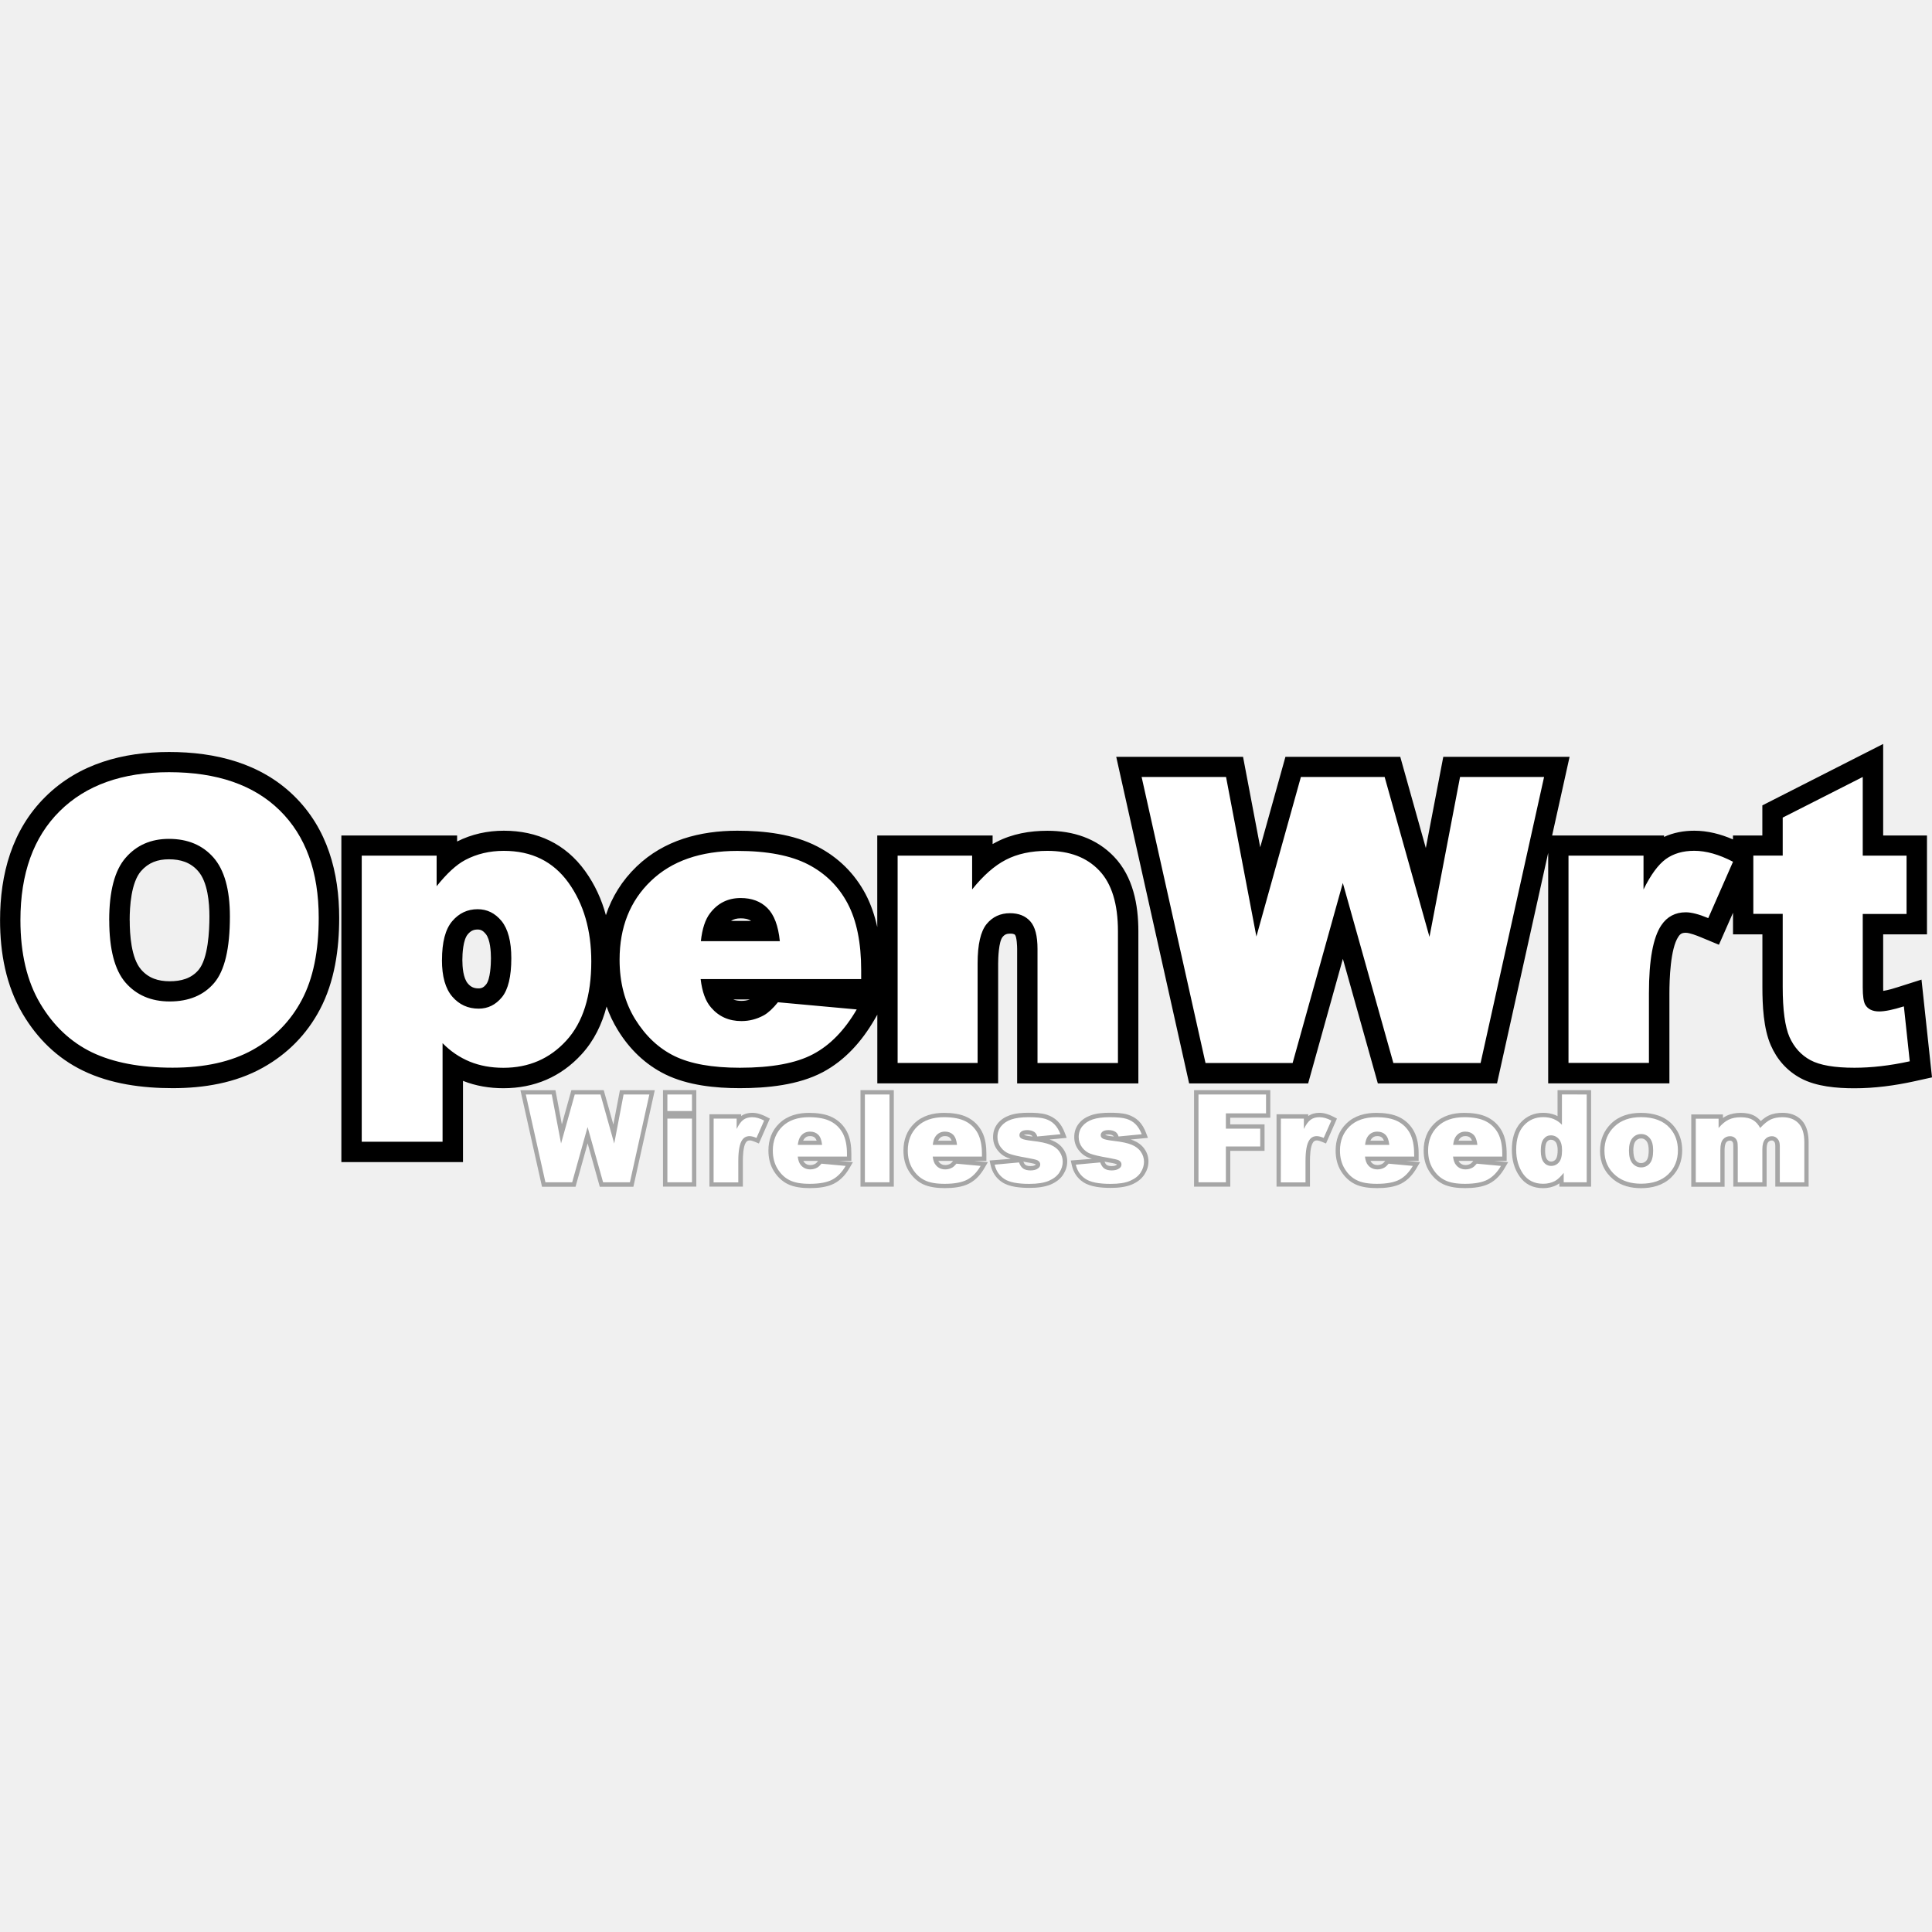
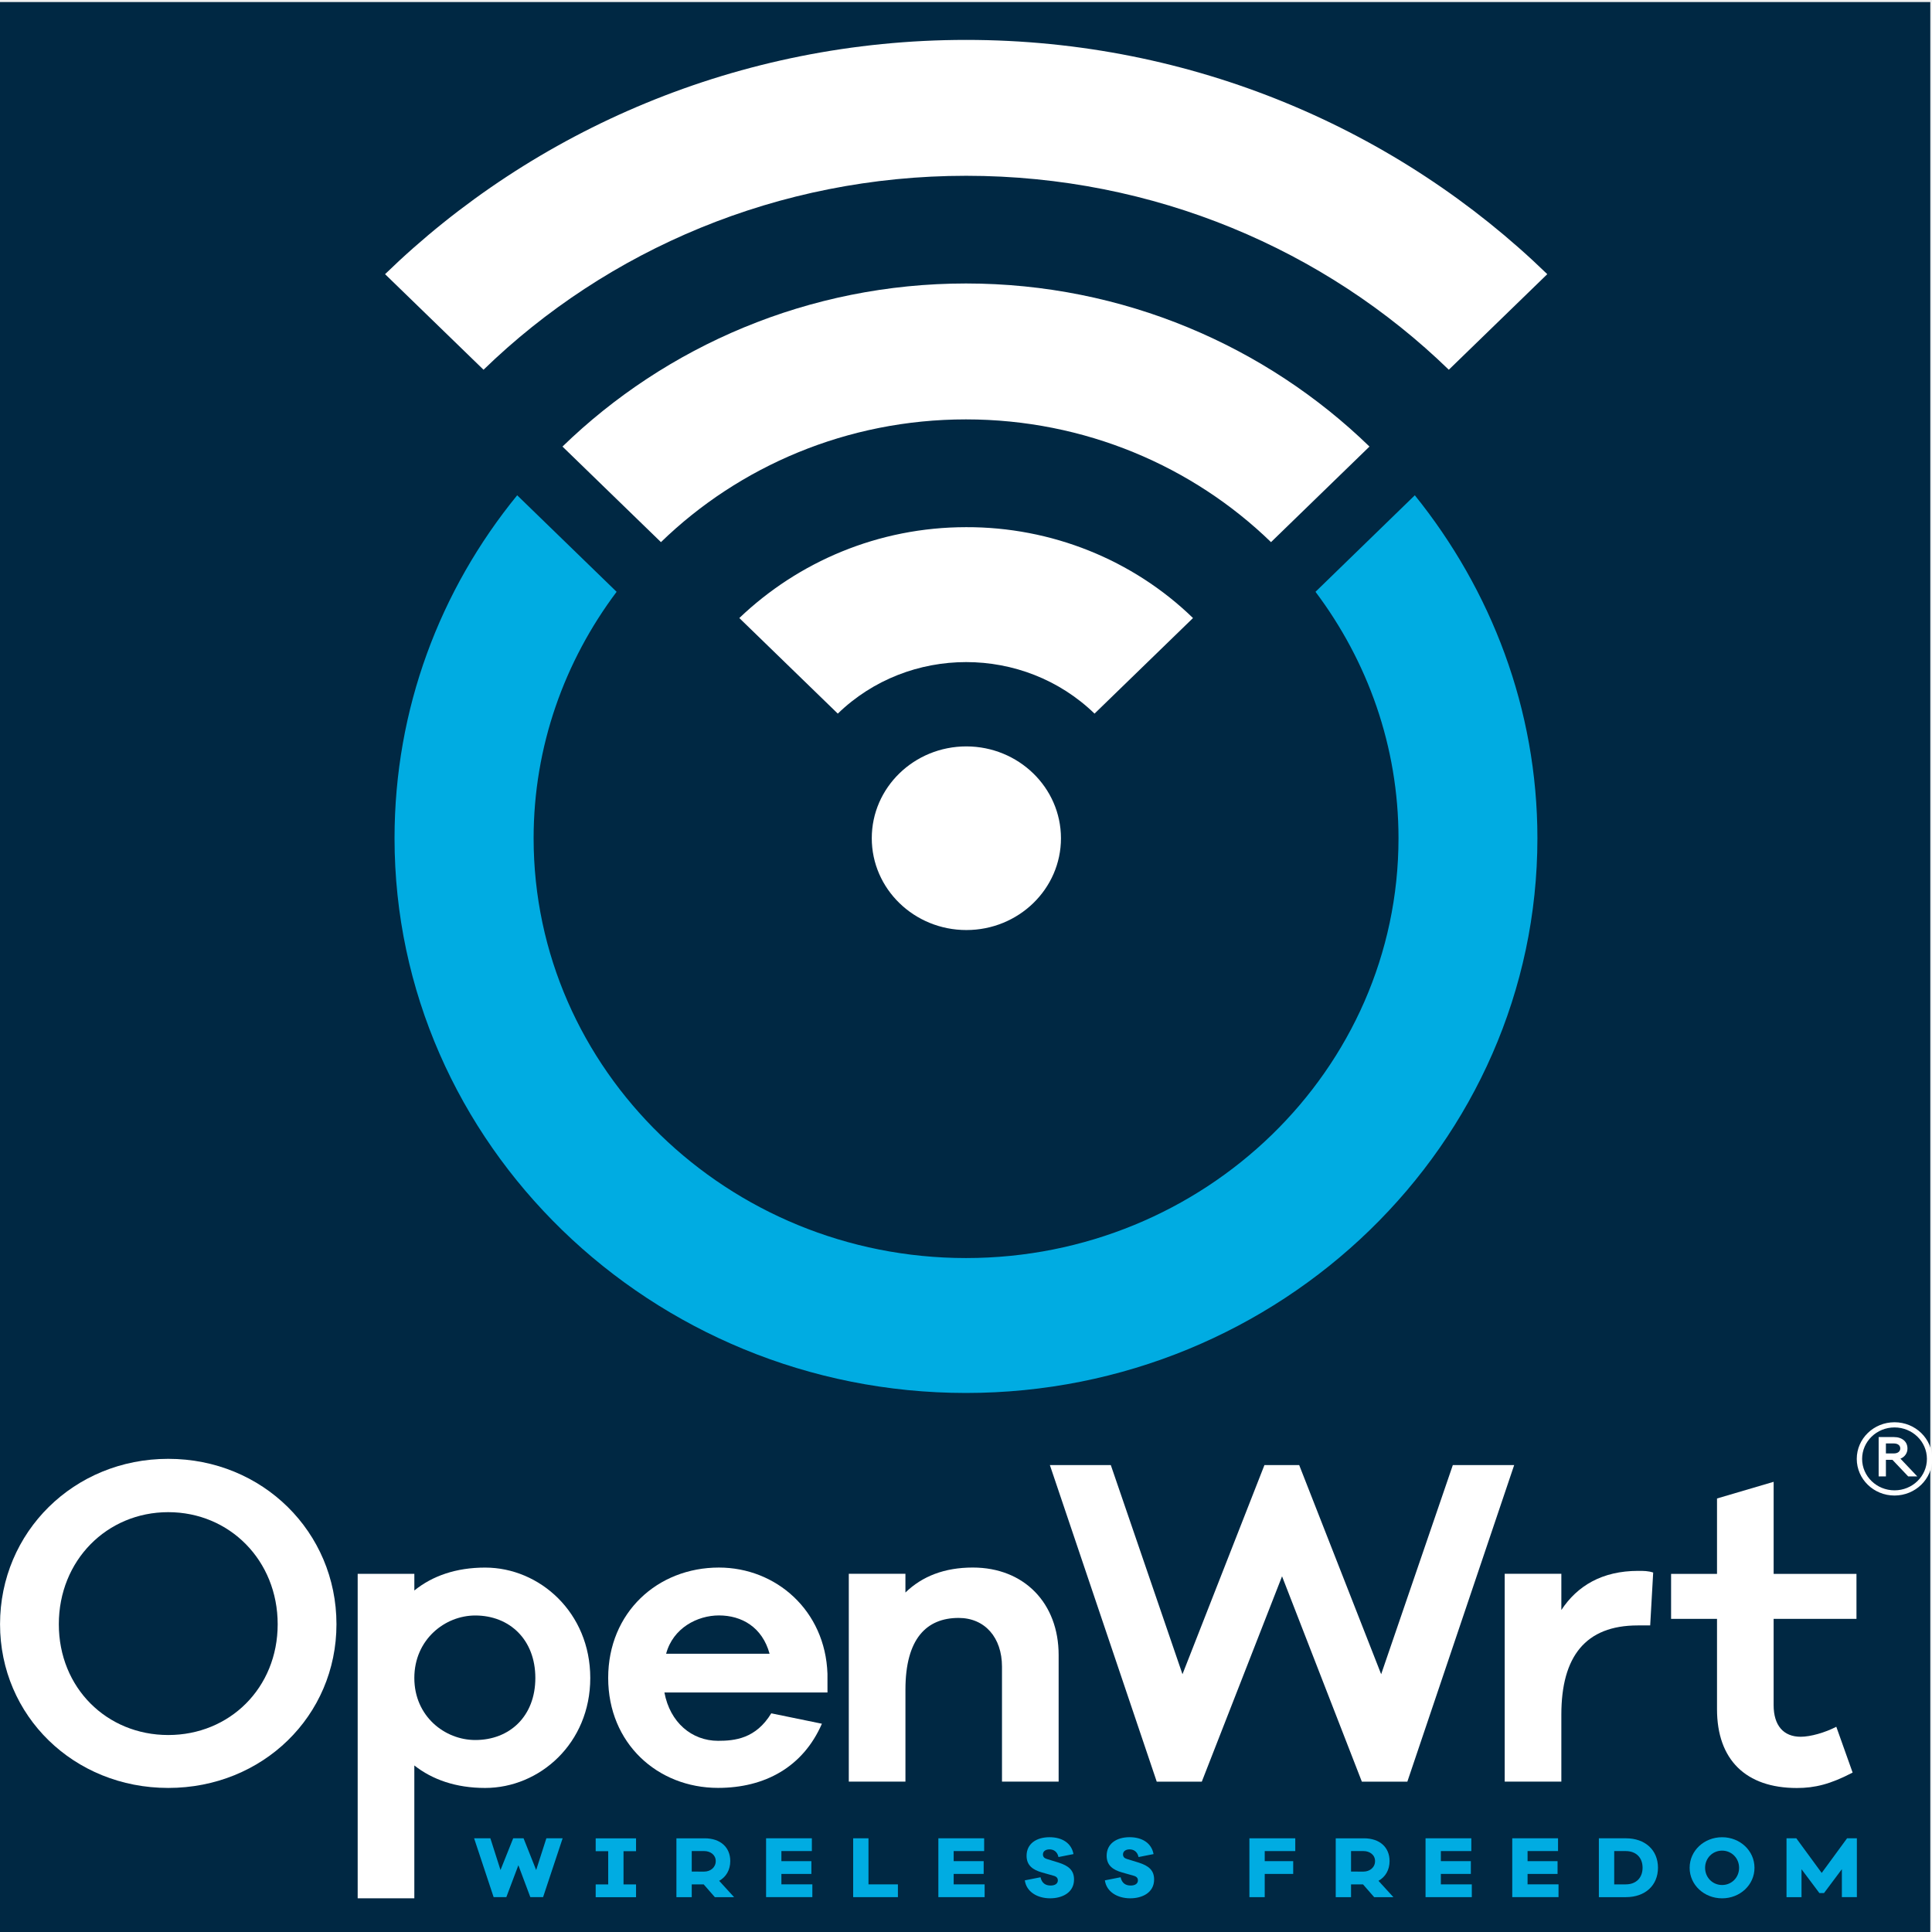
<svg xmlns="http://www.w3.org/2000/svg" width="128" height="128" version="1.1" viewBox="0 0 33.867 33.867">
-   <g stroke-width=".001">
-     <path d="m28.632 20.17c0 0.053 0.007 0.13 0.042 0.173 0.025 0.03 0.054 0.045 0.093 0.045 0.039 0 0.069-0.014 0.093-0.043 0.036-0.042 0.041-0.125 0.041-0.178s-0.006-0.125-0.042-0.168c-0.025-0.029-0.052-0.043-0.09-0.043-0.04 0-0.07 0.014-0.096 0.045-0.036 0.042-0.042 0.116-0.042 0.169zm-1.327-0.006c0-0.047-0.006-0.11-0.037-0.147-0.023-0.026-0.048-0.038-0.083-0.038-0.029 0-0.048 0.012-0.066 0.034-0.03 0.036-0.034 0.117-0.034 0.161 0 0.045 0.005 0.116 0.036 0.152 0.019 0.023 0.04 0.036 0.069 0.036 0.033 0 0.058-0.013 0.079-0.037 0.031-0.037 0.036-0.114 0.036-0.16zm-1.502-0.17c-0.007-0.019-0.016-0.036-0.028-0.048-0.025-0.025-0.056-0.031-0.09-0.031-0.044 0-0.076 0.016-0.103 0.052-0.006 0.009-0.011 0.018-0.016 0.029h0.237zm-1.544 0c-0.007-0.019-0.016-0.036-0.028-0.048-0.025-0.025-0.056-0.031-0.09-0.031-0.044 0-0.076 0.016-0.103 0.052-0.006 0.009-0.011 0.018-0.016 0.029h0.237zm-7.578 0c-0.007-0.019-0.016-0.036-0.028-0.048-0.025-0.025-0.056-0.031-0.09-0.031-0.044 0-0.076 0.016-0.103 0.052-0.006 0.009-0.011 0.018-0.016 0.029h0.237zm-2.366 0c-0.007-0.019-0.016-0.036-0.028-0.048-0.025-0.025-0.056-0.031-0.09-0.031-0.044 0-0.076 0.016-0.103 0.052-0.006 0.009-0.011 0.018-0.016 0.029h0.237zm15.888-0.397c0.02-0.014 0.042-0.027 0.064-0.038 0.077-0.037 0.163-0.051 0.247-0.051 0.086 0 0.178 0.014 0.252 0.058 0.039 0.024 0.072 0.052 0.1 0.086 0.042-0.039 0.09-0.075 0.14-0.098 0.075-0.035 0.157-0.047 0.239-0.047 0.128 0 0.247 0.036 0.337 0.13 0.097 0.102 0.122 0.251 0.122 0.386v0.778h-0.584v-0.714c0-0.016-0.002-0.052-0.013-0.065l-0.002-0.003c-0.012-0.016-0.025-0.027-0.045-0.027-0.026 0-0.047 0.008-0.064 0.028-0.025 0.029-0.028 0.091-0.028 0.127v0.654h-0.584v-0.691c0-0.018 0-0.059-0.005-0.076-0.004-0.013-0.011-0.023-0.021-0.03-0.009-0.008-0.02-0.01-0.033-0.01-0.026 0-0.047 0.009-0.064 0.029-0.025 0.03-0.03 0.097-0.03 0.134v0.646h-0.584v-1.268h0.555zm-2.155 0.574c0-0.185 0.062-0.347 0.196-0.477 0.142-0.136 0.326-0.186 0.521-0.186 0.214 0 0.421 0.056 0.566 0.22 0.109 0.124 0.157 0.273 0.157 0.436 0 0.185-0.06 0.348-0.195 0.478-0.143 0.138-0.333 0.186-0.527 0.186-0.176 0-0.348-0.041-0.486-0.154-0.157-0.13-0.233-0.301-0.233-0.503zm-0.714 0.573c-0.014 0.01-0.028 0.019-0.041 0.026-0.075 0.04-0.158 0.058-0.243 0.058-0.172 0-0.315-0.065-0.413-0.207-0.097-0.138-0.135-0.299-0.135-0.465 0-0.17 0.036-0.346 0.153-0.476 0.105-0.116 0.24-0.173 0.396-0.173 0.073 0 0.144 0.012 0.212 0.039 0.014 0.006 0.026 0.012 0.04 0.019v-0.455h0.588v1.692h-0.556v-0.058zm-1.766-0.394c0.005 0.01 0.01 0.019 0.017 0.027 0.029 0.032 0.062 0.046 0.105 0.046 0.03 0 0.058-0.007 0.083-0.021 0.019-0.01 0.04-0.034 0.052-0.051l8.32e-4 -8.32e-4zm0.625 0 0.244 0.022-0.06 0.103c-0.064 0.111-0.15 0.209-0.265 0.27-0.126 0.067-0.29 0.082-0.431 0.082-0.127 0-0.27-0.014-0.385-0.07-0.103-0.051-0.184-0.13-0.244-0.227-0.068-0.109-0.096-0.233-0.096-0.361 0-0.185 0.058-0.35 0.192-0.478 0.141-0.135 0.327-0.183 0.519-0.183 0.138 0 0.292 0.017 0.416 0.081 0.107 0.056 0.189 0.136 0.246 0.242 0.064 0.119 0.082 0.261 0.082 0.395v0.124h-0.218zm-2.169 0c0.005 0.01 0.01 0.019 0.017 0.027 0.028 0.032 0.062 0.046 0.105 0.046 0.03 0 0.058-0.007 0.083-0.021 0.019-0.01 0.04-0.034 0.052-0.051l8.32e-4 -8.32e-4zm0.625 0 0.244 0.022-0.06 0.103c-0.064 0.111-0.15 0.209-0.265 0.27-0.126 0.067-0.29 0.082-0.431 0.082-0.127 0-0.27-0.014-0.385-0.07-0.103-0.051-0.184-0.13-0.244-0.227-0.068-0.109-0.095-0.233-0.095-0.361 0-0.185 0.058-0.35 0.192-0.478 0.141-0.135 0.327-0.183 0.519-0.183 0.138 0 0.292 0.017 0.416 0.081 0.107 0.056 0.189 0.136 0.246 0.242 0.064 0.119 0.082 0.261 0.082 0.395v0.124h-0.218zm-1.717-0.785c0.058-0.041 0.125-0.058 0.196-0.058 0.086 0 0.169 0.029 0.245 0.068l0.063 0.033-0.192 0.437-0.069-0.029c-0.024-0.01-0.065-0.025-0.091-0.025-0.03 0-0.051 0.011-0.068 0.036-0.048 0.072-0.053 0.24-0.053 0.323v0.451h-0.586v-1.268h0.556zm-1.367 0.028v0.117h0.602v0.464h-0.601v0.628h-0.635v-1.692h1.337v0.483zm-2.042 0.329c-0.003-0.006-0.008-0.012-0.014-0.016-0.023-0.015-0.052-0.02-0.08-0.02-0.012 0-0.045 0.002-0.057 0.009 0.034 0.014 0.115 0.025 0.15 0.028zm0.057 0.49c-0.002-0.002-0.005-0.003-0.007-0.004-0.031-0.015-0.127-0.03-0.163-0.036-0.016-0.003-0.032-0.005-0.049-0.009 0.009 0.022 0.022 0.047 0.041 0.059 0.023 0.015 0.057 0.019 0.084 0.019 0.027 0 0.064-0.003 0.086-0.02l0.003-0.002c8.32e-4 -0.002 0.003-0.004 0.005-0.008zm-0.439-0.098c-0.019-0.006-0.037-0.012-0.055-0.019-0.074-0.028-0.134-0.075-0.18-0.137-0.051-0.067-0.075-0.143-0.075-0.226 0-0.088 0.025-0.168 0.081-0.238 0.055-0.069 0.129-0.115 0.213-0.144 0.102-0.036 0.221-0.044 0.329-0.044 0.099 0 0.224 0.003 0.319 0.034 0.072 0.023 0.137 0.06 0.191 0.113 0.056 0.056 0.095 0.127 0.123 0.2l0.036 0.093-0.301 0.029c0.016 0.005 0.031 0.011 0.047 0.017 0.078 0.032 0.146 0.08 0.194 0.15 0.046 0.065 0.069 0.139 0.069 0.218 0 0.083-0.026 0.16-0.071 0.229-0.052 0.081-0.131 0.136-0.218 0.174-0.113 0.048-0.251 0.06-0.374 0.06-0.151 0-0.351-0.014-0.481-0.101-0.106-0.07-0.171-0.171-0.199-0.294l-0.019-0.085zm-1.041-0.392c-0.003-0.006-0.009-0.012-0.014-0.016-0.023-0.015-0.052-0.02-0.08-0.02-0.012 0-0.045 0.002-0.057 0.009 0.034 0.014 0.116 0.025 0.15 0.028zm0.057 0.49c-0.002-0.002-0.005-0.003-0.007-0.004-0.031-0.015-0.127-0.03-0.163-0.036-0.016-0.003-0.032-0.005-0.049-0.009 0.009 0.022 0.022 0.047 0.041 0.059 0.023 0.015 0.057 0.019 0.084 0.019s0.064-0.003 0.086-0.02l0.003-0.002c0.002-0.002 0.004-0.004 0.005-0.008zm-0.439-0.098c-0.019-0.006-0.037-0.012-0.055-0.019-0.074-0.028-0.134-0.075-0.18-0.137-0.051-0.067-0.075-0.143-0.075-0.226 0-0.088 0.025-0.168 0.081-0.238 0.055-0.069 0.129-0.115 0.212-0.144 0.102-0.036 0.221-0.044 0.329-0.044 0.099 0 0.224 0.003 0.319 0.034 0.072 0.023 0.137 0.06 0.191 0.113 0.056 0.056 0.095 0.127 0.123 0.2l0.036 0.093-0.301 0.029c0.016 0.005 0.032 0.011 0.047 0.017 0.078 0.032 0.146 0.08 0.194 0.15 0.046 0.065 0.069 0.139 0.069 0.218 0 0.083-0.026 0.16-0.07 0.229-0.052 0.081-0.131 0.136-0.218 0.174-0.113 0.048-0.252 0.06-0.374 0.06-0.151 0-0.352-0.014-0.481-0.101-0.106-0.07-0.171-0.171-0.199-0.294l-0.019-0.085zm-1.27 0.036c0.005 0.01 0.01 0.019 0.017 0.027 0.028 0.032 0.062 0.046 0.105 0.046 0.03 0 0.058-0.007 0.084-0.021 0.019-0.01 0.04-0.034 0.052-0.051l8.32e-4 -8.32e-4zm0.625 0 0.244 0.022-0.06 0.103c-0.064 0.111-0.15 0.209-0.265 0.27-0.126 0.067-0.29 0.082-0.431 0.082-0.127 0-0.269-0.014-0.385-0.07-0.103-0.051-0.184-0.13-0.244-0.227-0.068-0.109-0.095-0.233-0.095-0.361 0-0.185 0.058-0.35 0.192-0.478 0.141-0.135 0.327-0.183 0.519-0.183 0.138 0 0.292 0.017 0.416 0.081 0.107 0.056 0.189 0.136 0.246 0.242 0.064 0.119 0.081 0.261 0.081 0.395v0.124h-0.218zm-1.989-1.24h0.584v1.692h-0.584zm-1.002 1.24c0.005 0.01 0.01 0.019 0.017 0.027 0.029 0.032 0.062 0.046 0.105 0.046 0.03 0 0.058-0.007 0.084-0.021 0.019-0.01 0.04-0.034 0.052-0.051l8.32e-4 -8.32e-4zm0.625 0 0.244 0.022-0.06 0.103c-0.064 0.111-0.15 0.209-0.265 0.27-0.126 0.067-0.29 0.082-0.431 0.082-0.127 0-0.27-0.014-0.385-0.07-0.103-0.051-0.184-0.13-0.244-0.227-0.068-0.109-0.096-0.233-0.096-0.361 0-0.185 0.058-0.35 0.192-0.478 0.141-0.135 0.327-0.183 0.519-0.183 0.138 0 0.292 0.017 0.416 0.081 0.107 0.056 0.189 0.136 0.246 0.242 0.064 0.119 0.081 0.261 0.081 0.395v0.124h-0.217zm-1.717-0.785c0.058-0.041 0.125-0.058 0.196-0.058 0.086 0 0.169 0.029 0.245 0.068l0.064 0.033-0.192 0.437-0.069-0.029c-0.024-0.01-0.065-0.025-0.091-0.025-0.03 0-0.051 0.011-0.068 0.036-0.048 0.072-0.053 0.24-0.053 0.323v0.451h-0.586v-1.268h0.556v0.032zm-3.141 0.144 0.167-0.599h0.567l0.169 0.603 0.115-0.602h0.611l-0.375 1.692h-0.589l-0.213-0.761-0.212 0.761h-0.588l-0.378-1.692h0.614zm2.357-0.176v1.268h-0.584v-1.692h0.584z" fill="#a6a6a6" />
-     <path d="m29.725 19.61h0.401v0.163c0.058-0.068 0.116-0.117 0.175-0.145 0.058-0.029 0.13-0.043 0.213-0.043 0.09 0 0.16 0.016 0.213 0.047 0.052 0.031 0.095 0.079 0.128 0.141 0.068-0.073 0.129-0.123 0.185-0.149 0.056-0.026 0.124-0.04 0.206-0.04 0.12 0 0.214 0.036 0.281 0.107 0.068 0.071 0.102 0.182 0.102 0.334v0.701h-0.43v-0.638c0-0.051-0.01-0.089-0.03-0.113-0.029-0.039-0.064-0.058-0.107-0.058-0.051 0-0.091 0.019-0.122 0.055-0.03 0.036-0.047 0.096-0.047 0.176v0.577h-0.431v-0.615c0-0.049-0.003-0.082-0.009-0.1-0.009-0.028-0.025-0.051-0.047-0.068-0.022-0.017-0.049-0.025-0.08-0.025-0.049 0-0.09 0.019-0.122 0.056s-0.047 0.098-0.047 0.183v0.57h-0.431v-1.117zm-1.17 0.56c0 0.1 0.02 0.174 0.061 0.222 0.041 0.047 0.091 0.072 0.152 0.072s0.113-0.024 0.152-0.07c0.04-0.047 0.059-0.123 0.059-0.227 0-0.097-0.019-0.169-0.06-0.217-0.04-0.047-0.09-0.071-0.149-0.071-0.063 0-0.114 0.024-0.155 0.072-0.04 0.048-0.06 0.121-0.06 0.219zm-0.43 8.32e-4c0-0.171 0.058-0.311 0.174-0.422 0.115-0.11 0.271-0.166 0.467-0.166 0.224 0 0.395 0.065 0.509 0.195 0.092 0.105 0.138 0.234 0.138 0.386 0 0.172-0.057 0.312-0.171 0.422-0.114 0.109-0.273 0.164-0.475 0.164-0.179 0-0.326-0.046-0.437-0.137-0.137-0.112-0.205-0.26-0.205-0.443zm-0.743-0.008c0-0.088-0.019-0.153-0.056-0.196s-0.085-0.065-0.141-0.065c-0.05 0-0.091 0.02-0.125 0.063-0.034 0.041-0.051 0.111-0.051 0.208 0 0.091 0.018 0.158 0.052 0.201s0.078 0.064 0.13 0.064c0.055 0 0.101-0.021 0.137-0.064 0.036-0.041 0.054-0.112 0.054-0.209zm0.432-0.977v1.539h-0.403v-0.165c-0.056 0.07-0.108 0.118-0.154 0.143-0.062 0.032-0.131 0.048-0.207 0.048-0.152 0-0.269-0.058-0.351-0.174-0.08-0.116-0.121-0.257-0.121-0.422 0-0.185 0.045-0.327 0.134-0.425s0.202-0.147 0.34-0.147c0.067 0 0.128 0.011 0.182 0.033 0.055 0.023 0.103 0.056 0.146 0.101v-0.532zm-1.916 0.884c-0.009-0.083-0.031-0.143-0.068-0.179-0.036-0.036-0.084-0.054-0.143-0.054-0.069 0-0.124 0.027-0.164 0.081-0.026 0.034-0.042 0.084-0.05 0.151h0.425zm0.437 0.204h-0.864c0.008 0.069 0.026 0.119 0.057 0.153 0.041 0.048 0.096 0.072 0.163 0.072 0.042 0 0.083-0.01 0.121-0.031 0.024-0.014 0.048-0.036 0.075-0.069l0.424 0.039c-0.065 0.112-0.143 0.192-0.235 0.241-0.091 0.048-0.224 0.073-0.395 0.073-0.149 0-0.266-0.02-0.351-0.063-0.085-0.041-0.156-0.108-0.212-0.199-0.056-0.091-0.084-0.198-0.084-0.32 0-0.174 0.056-0.316 0.168-0.424 0.113-0.108 0.268-0.162 0.466-0.162 0.161 0 0.288 0.025 0.38 0.073s0.164 0.119 0.213 0.21c0.048 0.092 0.073 0.212 0.073 0.359v0.048zm-1.981-0.204c-0.009-0.083-0.031-0.143-0.068-0.179-0.036-0.036-0.084-0.054-0.143-0.054-0.069 0-0.124 0.027-0.164 0.081-0.026 0.034-0.042 0.084-0.05 0.151h0.425zm0.437 0.204h-0.864c0.008 0.069 0.026 0.119 0.056 0.153 0.041 0.048 0.096 0.072 0.163 0.072 0.042 0 0.083-0.01 0.121-0.031 0.024-0.014 0.048-0.036 0.075-0.069l0.424 0.039c-0.065 0.112-0.143 0.192-0.235 0.241-0.091 0.048-0.224 0.073-0.395 0.073-0.149 0-0.266-0.02-0.351-0.063-0.086-0.041-0.156-0.108-0.212-0.199-0.056-0.091-0.084-0.198-0.084-0.32 0-0.174 0.057-0.316 0.168-0.424 0.113-0.108 0.268-0.162 0.466-0.162 0.161 0 0.288 0.025 0.38 0.073 0.093 0.048 0.164 0.119 0.213 0.21 0.048 0.092 0.073 0.212 0.073 0.359zm-2.338-0.665h0.403v0.182c0.039-0.08 0.079-0.134 0.12-0.163 0.041-0.03 0.092-0.044 0.153-0.044 0.064 0 0.134 0.019 0.209 0.059l-0.134 0.304c-0.051-0.021-0.091-0.031-0.121-0.031-0.057 0-0.1 0.023-0.131 0.069-0.044 0.065-0.067 0.187-0.067 0.367v0.375h-0.433zm-1.444-0.423h1.184v0.331h-0.704v0.268h0.602v0.312h-0.602v0.628h-0.48zm-2.15 1.23 0.427-0.039c0.018 0.05 0.042 0.086 0.074 0.108 0.032 0.021 0.074 0.032 0.127 0.032 0.058 0 0.102-0.012 0.135-0.037 0.025-0.018 0.037-0.041 0.037-0.068 0-0.03-0.016-0.055-0.048-0.072-0.023-0.012-0.085-0.026-0.185-0.044-0.149-0.025-0.253-0.05-0.312-0.072-0.058-0.022-0.107-0.059-0.146-0.112s-0.059-0.113-0.059-0.179c0-0.074 0.021-0.137 0.064-0.19 0.043-0.053 0.102-0.093 0.178-0.119s0.176-0.04 0.303-0.04c0.134 0 0.232 0.01 0.295 0.03s0.117 0.052 0.159 0.095c0.042 0.043 0.078 0.101 0.106 0.174l-0.406 0.039c-0.01-0.036-0.028-0.062-0.052-0.079-0.034-0.022-0.075-0.033-0.122-0.033-0.048 0-0.084 0.009-0.106 0.026-0.022 0.018-0.033 0.038-0.033 0.063 0 0.028 0.014 0.048 0.041 0.062 0.028 0.014 0.089 0.027 0.183 0.038 0.143 0.016 0.249 0.039 0.319 0.068 0.069 0.029 0.123 0.069 0.16 0.123s0.056 0.112 0.056 0.175c0 0.064-0.019 0.127-0.058 0.188s-0.101 0.109-0.185 0.146-0.199 0.054-0.344 0.054c-0.205 0-0.351-0.029-0.438-0.087-0.09-0.059-0.146-0.142-0.17-0.249zm-1.423 0 0.427-0.039c0.018 0.05 0.042 0.086 0.074 0.108 0.032 0.021 0.074 0.032 0.127 0.032 0.058 0 0.102-0.012 0.134-0.037 0.025-0.018 0.037-0.041 0.037-0.068 0-0.03-0.016-0.055-0.048-0.072-0.023-0.012-0.085-0.026-0.185-0.044-0.149-0.025-0.252-0.05-0.312-0.072-0.058-0.022-0.107-0.059-0.146-0.112-0.04-0.052-0.059-0.113-0.059-0.179 0-0.074 0.021-0.137 0.064-0.19 0.043-0.053 0.102-0.093 0.178-0.119s0.176-0.04 0.303-0.04c0.134 0 0.232 0.01 0.295 0.03s0.117 0.052 0.159 0.095 0.078 0.101 0.106 0.174l-0.407 0.039c-0.01-0.036-0.028-0.062-0.052-0.079-0.034-0.022-0.075-0.033-0.122-0.033-0.048 0-0.084 0.009-0.106 0.026-0.022 0.017-0.033 0.038-0.033 0.063 0 0.028 0.014 0.048 0.041 0.062 0.028 0.014 0.089 0.027 0.183 0.038 0.143 0.016 0.249 0.039 0.319 0.068 0.069 0.029 0.123 0.069 0.16 0.123s0.056 0.112 0.056 0.175c0 0.064-0.019 0.127-0.058 0.188s-0.101 0.109-0.185 0.146c-0.084 0.036-0.199 0.054-0.344 0.054-0.205 0-0.351-0.029-0.438-0.087-0.088-0.059-0.144-0.142-0.168-0.249zm-0.66-0.346c-0.009-0.083-0.031-0.143-0.068-0.179-0.036-0.036-0.084-0.054-0.143-0.054-0.069 0-0.124 0.027-0.164 0.081-0.026 0.034-0.042 0.084-0.05 0.151h0.425zm0.438 0.204h-0.864c0.008 0.069 0.026 0.119 0.057 0.153 0.041 0.048 0.096 0.072 0.163 0.072 0.042 0 0.083-0.01 0.121-0.031 0.024-0.014 0.048-0.036 0.075-0.069l0.424 0.039c-0.065 0.112-0.143 0.192-0.235 0.241-0.091 0.048-0.224 0.073-0.395 0.073-0.149 0-0.266-0.02-0.351-0.063-0.085-0.041-0.156-0.108-0.212-0.199-0.056-0.091-0.084-0.198-0.084-0.32 0-0.174 0.056-0.316 0.168-0.424 0.113-0.108 0.268-0.162 0.466-0.162 0.161 0 0.288 0.025 0.38 0.073 0.093 0.048 0.164 0.119 0.213 0.21 0.048 0.092 0.073 0.212 0.073 0.359v0.048zm-2.053-1.088h0.431v1.539h-0.431zm-0.75 0.884c-0.009-0.083-0.031-0.143-0.068-0.179-0.036-0.036-0.084-0.054-0.144-0.054-0.069 0-0.124 0.027-0.164 0.081-0.026 0.034-0.042 0.084-0.05 0.151h0.426zm0.437 0.204h-0.864c0.008 0.069 0.026 0.119 0.057 0.153 0.041 0.048 0.096 0.072 0.163 0.072 0.042 0 0.083-0.01 0.121-0.031 0.024-0.014 0.048-0.036 0.075-0.069l0.424 0.039c-0.065 0.112-0.143 0.192-0.235 0.241-0.091 0.048-0.224 0.073-0.395 0.073-0.149 0-0.266-0.02-0.351-0.063-0.085-0.041-0.156-0.108-0.212-0.199-0.056-0.091-0.084-0.198-0.084-0.32 0-0.174 0.057-0.316 0.168-0.424 0.113-0.108 0.268-0.162 0.466-0.162 0.161 0 0.288 0.025 0.38 0.073 0.093 0.048 0.164 0.119 0.213 0.21 0.048 0.092 0.073 0.212 0.073 0.359v0.048zm-2.338-0.665h0.403v0.182c0.039-0.08 0.079-0.134 0.12-0.163s0.092-0.044 0.153-0.044c0.064 0 0.134 0.019 0.209 0.059l-0.134 0.304c-0.051-0.021-0.091-0.031-0.121-0.031-0.056 0-0.1 0.023-0.131 0.069-0.044 0.065-0.067 0.187-0.067 0.367v0.375h-0.433zm-0.811 0h0.431v1.116h-0.431zm0-0.423h0.431v0.29h-0.431zm-2.482 0h0.455l0.163 0.859 0.24-0.859h0.451l0.241 0.86 0.164-0.86h0.452l-0.341 1.539h-0.47l-0.272-0.969-0.27 0.969h-0.469z" fill="#fff" />
-     <path d="m13.166 16.143c-0.053-0.036-0.116-0.045-0.183-0.045-0.069 0-0.122 0.014-0.169 0.045zm-5.061 0.686c0 0.119 0.014 0.316 0.096 0.411 0.052 0.062 0.108 0.086 0.189 0.086 0.059 0 0.094-0.024 0.131-0.069 0.074-0.09 0.085-0.351 0.085-0.458 0-0.115-0.012-0.332-0.091-0.427-0.041-0.049-0.078-0.078-0.142-0.078-0.076 0-0.124 0.026-0.173 0.084-0.082 0.096-0.095 0.333-0.095 0.45zm-5.831-0.694c0 0.249 0.026 0.659 0.198 0.859 0.132 0.154 0.302 0.207 0.503 0.207 0.196 0 0.376-0.046 0.505-0.198 0.17-0.201 0.191-0.69 0.191-0.936 0-0.243-0.029-0.605-0.199-0.798-0.135-0.154-0.309-0.206-0.512-0.206-0.197 0-0.357 0.058-0.488 0.207-0.173 0.201-0.199 0.616-0.199 0.865zm-2.273-0.004c0-0.805 0.207-1.581 0.793-2.162 0.585-0.581 1.361-0.787 2.171-0.787 0.809 0 1.604 0.194 2.194 0.774 0.582 0.572 0.787 1.339 0.787 2.135 0 0.545-0.08 1.118-0.339 1.606-0.231 0.437-0.569 0.779-1.002 1.02-0.48 0.268-1.034 0.358-1.578 0.358-0.531 0-1.087-0.072-1.57-0.306-0.454-0.219-0.803-0.564-1.058-0.994-0.295-0.498-0.398-1.074-0.398-1.645zm12.854 1.389c0.042 0.017 0.089 0.025 0.142 0.025 0.052 0 0.101-0.008 0.147-0.025zm2.523-1.273v-1.601h2.022v0.15c0.022-0.013 0.044-0.025 0.067-0.036 0.276-0.144 0.585-0.197 0.894-0.197 0.445 0 0.858 0.13 1.168 0.455 0.334 0.349 0.426 0.843 0.426 1.308v2.666h-2.125v-2.355c0-0.052-0.006-0.206-0.036-0.248-0.019-0.022-0.062-0.023-0.088-0.023-0.058 0-0.096 0.015-0.132 0.06-0.067 0.082-0.077 0.366-0.077 0.464v2.101h-2.118v-1.204l-0.051 0.088c-0.22 0.378-0.514 0.712-0.906 0.92-0.428 0.227-0.976 0.28-1.454 0.28-0.432 0-0.91-0.049-1.302-0.24-0.355-0.174-0.632-0.445-0.837-0.78-0.081-0.132-0.146-0.269-0.196-0.411-0.08 0.307-0.217 0.596-0.439 0.838-0.363 0.397-0.829 0.594-1.369 0.594-0.243 0-0.483-0.039-0.709-0.129v1.424h-2.132v-5.725h2.029v0.105c0.255-0.129 0.533-0.189 0.819-0.189 0.588 0 1.081 0.229 1.425 0.707 0.172 0.239 0.29 0.5 0.364 0.773 0.105-0.317 0.281-0.605 0.539-0.853 0.48-0.461 1.111-0.627 1.765-0.627 0.469 0 0.984 0.058 1.405 0.278 0.367 0.191 0.651 0.471 0.844 0.835 0.094 0.179 0.159 0.373 0.203 0.572zm15-1.532v-0.069h0.515v-0.528l2.118-1.077v1.605h0.768v1.733h-0.768v0.93c0 0.016 0 0.038 9.6e-4 0.061 0.086-0.013 0.185-0.044 0.253-0.065l0.418-0.133 0.184 1.714-0.312 0.069c-0.343 0.075-0.695 0.122-1.047 0.122-0.306 0-0.669-0.029-0.942-0.176-0.24-0.129-0.416-0.328-0.524-0.576-0.13-0.295-0.148-0.704-0.148-1.022v-0.924h-0.515v-0.379l-0.247 0.561-0.325-0.135c-0.06-0.025-0.189-0.075-0.256-0.075-0.064 0-0.096 0.017-0.13 0.069-0.141 0.208-0.157 0.754-0.157 0.995v1.576h-2.125v-4.041l-0.897 4.042h-2.089l-0.613-2.184-0.609 2.184h-2.086l-1.278-5.725h2.223l0.301 1.585 0.442-1.585h2.013l0.448 1.598 0.306-1.598h2.214l-0.306 1.379h1.962v0.025c0.165-0.076 0.345-0.109 0.531-0.109 0.235 0 0.464 0.06 0.678 0.153z" />
-     <path d="m32.653 13.62v1.379h0.768v1.022h-0.768v1.286c0 0.154 0.015 0.257 0.045 0.307 0.046 0.077 0.127 0.116 0.242 0.116 0.103 0 0.248-0.03 0.434-0.089l0.103 0.963c-0.346 0.076-0.67 0.113-0.97 0.113-0.349 0-0.606-0.044-0.771-0.133-0.164-0.089-0.286-0.224-0.367-0.405-0.079-0.181-0.119-0.475-0.119-0.88v-1.279h-0.515v-1.022h0.515v-0.666zm-5.156 1.379h1.313v0.593c0.127-0.258 0.257-0.435 0.391-0.533 0.135-0.097 0.301-0.145 0.498-0.145 0.208 0 0.434 0.064 0.68 0.192l-0.434 0.988c-0.165-0.069-0.297-0.102-0.394-0.102-0.183 0-0.327 0.076-0.428 0.226-0.145 0.213-0.218 0.61-0.218 1.193v1.221h-1.41v-3.633zm-7.485-1.379h1.48l0.532 2.797 0.78-2.797h1.468l0.786 2.803 0.536-2.803h1.473l-1.113 5.014h-1.529l-0.886-3.156-0.88 3.156h-1.527zm-4.277 1.379h1.306v0.592c0.195-0.243 0.391-0.416 0.591-0.519 0.2-0.104 0.442-0.157 0.728-0.157 0.388 0 0.69 0.114 0.909 0.345 0.218 0.229 0.328 0.583 0.328 1.063v2.311h-1.41v-2c0-0.229-0.042-0.389-0.127-0.484s-0.203-0.142-0.356-0.142c-0.168 0-0.306 0.064-0.41 0.191-0.104 0.129-0.157 0.357-0.157 0.688v1.746h-1.402v-3.634zm-2.065 1.499c-0.027-0.271-0.101-0.464-0.219-0.581s-0.273-0.175-0.467-0.175c-0.224 0-0.401 0.089-0.536 0.265-0.085 0.11-0.139 0.273-0.162 0.491zm1.424 0.665h-2.812c0.026 0.223 0.086 0.389 0.184 0.5 0.135 0.157 0.312 0.236 0.531 0.236 0.139 0 0.27-0.034 0.394-0.102 0.076-0.043 0.158-0.119 0.246-0.228l1.381 0.126c-0.212 0.364-0.467 0.627-0.765 0.784-0.298 0.159-0.727 0.238-1.284 0.238-0.485 0-0.865-0.068-1.144-0.204-0.277-0.135-0.507-0.351-0.691-0.647-0.182-0.296-0.273-0.644-0.273-1.043 0-0.568 0.183-1.03 0.549-1.38 0.365-0.351 0.871-0.527 1.516-0.527 0.524 0 0.936 0.08 1.24 0.237 0.303 0.157 0.534 0.385 0.693 0.685 0.158 0.299 0.237 0.688 0.237 1.168v0.157zm-7.347-0.335c0 0.29 0.061 0.503 0.182 0.643 0.121 0.14 0.275 0.21 0.461 0.21 0.163 0 0.298-0.066 0.409-0.201 0.109-0.134 0.164-0.362 0.164-0.682 0-0.296-0.058-0.513-0.171-0.653-0.115-0.139-0.254-0.207-0.419-0.207-0.179 0-0.327 0.07-0.446 0.21-0.12 0.141-0.179 0.367-0.179 0.681zm-1.406 3.184v-5.013h1.313v0.536c0.181-0.226 0.348-0.379 0.5-0.459 0.203-0.108 0.43-0.161 0.677-0.161 0.489 0 0.865 0.185 1.134 0.558 0.267 0.373 0.4 0.833 0.4 1.381 0 0.605-0.146 1.068-0.437 1.386-0.291 0.319-0.659 0.478-1.104 0.478-0.216 0-0.412-0.036-0.589-0.108-0.179-0.074-0.337-0.181-0.477-0.324v1.728h-1.417zm-4.426-3.879c0 0.505 0.095 0.87 0.284 1.09 0.191 0.22 0.449 0.332 0.776 0.332 0.334 0 0.595-0.108 0.779-0.324 0.185-0.217 0.276-0.605 0.276-1.166 0-0.472-0.097-0.815-0.288-1.033-0.192-0.218-0.452-0.327-0.781-0.327-0.315 0-0.568 0.111-0.759 0.332-0.192 0.22-0.288 0.586-0.288 1.096zm-1.557-0.003c0-0.818 0.229-1.455 0.688-1.91 0.459-0.456 1.098-0.684 1.918-0.684 0.84 0 1.487 0.224 1.941 0.671 0.455 0.448 0.682 1.076 0.682 1.882 0 0.586-0.098 1.066-0.297 1.44-0.198 0.374-0.486 0.666-0.861 0.875-0.376 0.209-0.843 0.312-1.404 0.312-0.568 0-1.04-0.09-1.413-0.269-0.373-0.181-0.676-0.466-0.907-0.855-0.231-0.389-0.347-0.877-0.347-1.463z" fill="#fff" />
+   <defs>
+     <clipPath id="clipPath78">
+       <path d="m0 0h792v612h-792z" />
+     </clipPath>
+     <clipPath id="clipPath106">
+       <path d="m0 0h792v612h-792z" />
+     </clipPath>
+     <clipPath id="clipPath130">
+       <path d="m0 0h792v612h-792z" />
+     </clipPath>
+     <clipPath id="clipPath154">
+       <path d="m0 0h792v612h-792z" />
+     </clipPath>
+     <clipPath id="clipPath174">
+       <path d="m0 0h792v612h-792z" />
+     </clipPath>
+     <clipPath id="clipPath194">
+       <path d="m0 0h792v612h-792z" />
+     </clipPath>
+   </defs>
+   <g transform="translate(312.18 44.559)">
+     <rect x="-312.21" y="-44.523" width="33.867" height="33.867" fill="#002843" stroke-width=".772" />
+     <g transform="matrix(.27964 0 0 -.27964 -354.71 73.157)">
+       <g clip-path="url(#clipPath78)">
+         <g transform="translate(173.18 319.14)">
+           <path d="m0 0c0-5.745-4.627-10.263-10.545-10.263s-10.544 4.518-10.544 10.263c0 5.771 4.626 10.367 10.544 10.367s10.545-4.596 10.545-10.367m-3.685 0c0 3.995-3.013 7.024-6.86 7.024-3.846 0-6.859-3.029-6.859-7.024s3.013-6.946 6.859-6.946c3.847 0 6.86 2.95 6.86 6.946" fill="#fff" />
+         </g>
+         <g transform="translate(189.09 315.77)">
+           <path d="m0 0c0-4.099-3.174-6.894-6.591-6.894-1.829 0-3.308 0.523-4.438 1.41v-8.329h-3.551v20.341h3.552v-1.044c1.13 0.913 2.609 1.436 4.438 1.436 3.416 0 6.59-2.82 6.59-6.92m-3.443 0c0 2.402-1.614 3.917-3.766 3.917-1.91 0-3.82-1.515-3.82-3.917s1.91-3.889 3.82-3.889c2.152-2e-3 3.766 1.486 3.766 3.889" fill="#fff" />
+         </g>
+         <g transform="translate(203.96 314.86)">
+           <path d="m0 0h-10.222c0.349-1.88 1.721-3.029 3.362-3.029 1.049 0 2.367 0.131 3.336 1.723l3.174-0.652c-1.183-2.716-3.577-4.022-6.51-4.022-3.793 0-6.887 2.794-6.887 6.894 0 4.099 3.094 6.918 6.94 6.918 3.578 0 6.671-2.689 6.806-6.659zm-10.115 2.429h6.485c-0.457 1.671-1.749 2.402-3.174 2.402-1.347 0-2.88-0.784-3.311-2.402" fill="#fff" />
+         </g>
+         <g transform="translate(218.45 317.21)">
+           <path d="m0 0v-7.938h-3.551v7.207c0 1.827-1.076 3.055-2.717 3.055-2.017 0-3.335-1.306-3.335-4.492v-5.77h-3.551v13.03h3.55v-1.175c1.049 1.018 2.447 1.566 4.223 1.566 3.229 0 5.381-2.245 5.381-5.483" fill="#fff" />
+         </g>
+       </g>
+     </g>
+     <g transform="matrix(.27964 0 0 -.27964 -287.51 -13.327)">
+       <path d="m0 0h-2.851l-5.003 12.874-5.031-12.874h-2.824l-6.699 19.846h3.82l4.492-13.109 5.138 13.109h2.179l5.138-13.109 4.492 13.109h3.846z" fill="#fff" />
+     </g>
+     <g transform="matrix(.27964 0 0 -.27964 -354.71 73.157)">
+       <g clip-path="url(#clipPath106)">
+         <g transform="translate(255.72 322.38)">
+           <path d="m0 0-0.188-3.316h-0.78c-3.282 0-4.789-1.959-4.789-5.588v-4.204h-3.551v13.03h3.551v-2.272c0.996 1.515 2.556 2.454 4.816 2.454 0.349 0 0.618 0 0.941-0.104" fill="#fff" />
+         </g>
+         <g transform="translate(263.27 314.07)">
+           <path d="m0 0c0-1.279 0.619-1.985 1.695-1.985 0.618 0 1.533 0.262 2.234 0.627l1.023-2.872c-1.399-0.731-2.368-0.967-3.497-0.967-3.201 0-5.004 1.776-5.004 4.937v5.665h-2.879v2.821h2.879v4.726l3.55 1.045v-5.771h5.192v-2.821h-5.193z" fill="#fff" />
+         </g>
+       </g>
+     </g>
+     <g fill="#00ace2">
+       <g transform="matrix(.27964 0 0 -.27964 -302.66 -11.303)">
+         <path d="m0 0h-0.799l-0.75 2-0.755-2h-0.796l-1.224 3.689h1.02l0.635-1.99 0.795 1.99h0.65l0.79-1.99 0.64 1.99h1.02z" fill="#00ace2" />
+       </g>
+       <g transform="matrix(.27964 0 0 -.27964 -301.25 -11.526)">
+         <path d="m0 0h0.785v-0.801h-2.53v0.801h0.785v2.083h-0.785v0.805h2.53v-0.805h-0.785z" fill="#00ace2" />
+       </g>
+       <g transform="matrix(.27964 0 0 -.27964 -354.71 73.157)">
+         <g clip-path="url(#clipPath130)" fill="#00ace2">
+           <g transform="translate(196.9 302.03)" fill="#00ace2">
+             <path d="m0 0-0.7 0.801h-0.749v-0.801h-0.961v3.689h1.771c1 0 1.605-0.573 1.605-1.427 0-0.549-0.255-0.991-0.695-1.238l0.935-1.024zm-0.675 1.602c0.4 0 0.73 0.262 0.73 0.66 0 0.388-0.33 0.628-0.73 0.628h-0.774v-1.286z" fill="#00ace2" />
+           </g>
+         </g>
+       </g>
+       <g transform="matrix(.27964 0 0 -.27964 -297.94 -11.303)">
+         <path d="m0 0h-2.9v3.689h2.87v-0.801h-1.91v-0.631h1.88v-0.801h-1.88v-0.655h1.941z" fill="#00ace2" />
+       </g>
+       <g transform="matrix(.27964 0 0 -.27964 -296.44 -11.303)">
+         <path d="m0 0h-2.805v3.689h0.96v-2.888h1.845z" fill="#00ace2" />
+       </g>
+       <g transform="matrix(.27964 0 0 -.27964 -294.92 -11.303)">
+         <path d="m0 0h-2.9v3.689h2.87v-0.801h-1.91v-0.631h1.88v-0.801h-1.88v-0.655h1.94z" fill="#00ace2" />
+       </g>
+       <g transform="matrix(.27964 0 0 -.27964 -354.71 73.157)">
+         <g clip-path="url(#clipPath154)" fill="#00ace2">
+           <g transform="translate(219.38 304.73)">
+             <path d="m0 0-0.94-0.185c-0.08 0.374-0.34 0.481-0.565 0.481s-0.41-0.111-0.41-0.316c0-0.146 0.08-0.238 0.245-0.286l0.74-0.228c0.625-0.199 0.965-0.481 0.965-1.058 0-0.83-0.75-1.18-1.495-1.18-0.825 0-1.495 0.422-1.59 1.126l0.985 0.194c0.08-0.364 0.304-0.519 0.635-0.519 0.28 0 0.45 0.126 0.45 0.321 0 0.145-0.08 0.247-0.29 0.3l-0.705 0.199c-0.575 0.16-0.965 0.447-0.965 1.044 0 0.752 0.609 1.165 1.44 1.165 0.79 0 1.375-0.369 1.5-1.058" fill="#00ace2" />
+           </g>
+           <g transform="translate(224.4 304.73)">
+             <path d="m0 0-0.94-0.185c-0.08 0.374-0.34 0.481-0.565 0.481s-0.41-0.111-0.41-0.316c0-0.146 0.08-0.238 0.245-0.286l0.74-0.228c0.625-0.199 0.965-0.481 0.965-1.058 0-0.83-0.75-1.18-1.495-1.18-0.825 0-1.495 0.422-1.591 1.126l0.986 0.194c0.08-0.364 0.304-0.519 0.635-0.519 0.28 0 0.45 0.126 0.45 0.321 0 0.145-0.08 0.247-0.29 0.3l-0.705 0.2c-0.575 0.16-0.965 0.446-0.965 1.044 0 0.752 0.608 1.165 1.44 1.165 0.79-1e-3 1.375-0.37 1.5-1.059" fill="#00ace2" />
+           </g>
+         </g>
+       </g>
+       <g transform="matrix(.27964 0 0 -.27964 -290.01 -11.934)">
+         <path d="m0 0h1.785v-0.801h-1.785v-1.456h-0.96v3.689h2.875v-0.801h-1.915z" fill="#00ace2" />
+       </g>
+       <g transform="matrix(.27964 0 0 -.27964 -354.71 73.157)">
+         <g clip-path="url(#clipPath174)" fill="#00ace2">
+           <g transform="translate(238.23 302.03)" fill="#00ace2">
+             <path d="m0 0-0.7 0.801h-0.75v-0.801h-0.96v3.689h1.77c1 0 1.605-0.573 1.605-1.427 0-0.549-0.255-0.991-0.695-1.238l0.935-1.024zm-0.675 1.602c0.4 0 0.73 0.262 0.73 0.66 0 0.388-0.33 0.628-0.73 0.628h-0.775v-1.286z" fill="#00ace2" />
+           </g>
+         </g>
+       </g>
+       <g transform="matrix(.27964 0 0 -.27964 -286.38 -11.303)">
+         <path d="m0 0h-2.9v3.689h2.87v-0.801h-1.91v-0.631h1.88v-0.801h-1.88v-0.655h1.94z" fill="#00ace2" />
+       </g>
+       <g transform="matrix(.27964 0 0 -.27964 -284.86 -11.303)">
+         <path d="m0 0h-2.9v3.689h2.87v-0.801h-1.91v-0.631h1.88v-0.801h-1.88v-0.655h1.941z" fill="#00ace2" />
+       </g>
+       <g transform="matrix(.27964 0 0 -.27964 -354.71 73.157)">
+         <g clip-path="url(#clipPath194)" fill="#00ace2">
+           <g transform="translate(254.01 305.72)">
+             <path d="m0 0c1.21 0 2.01-0.739 2.01-1.844 0-1.106-0.799-1.845-2.01-1.845h-1.695v3.689zm-0.01-2.888c0.655 0 1.055 0.417 1.055 1.044 0 0.626-0.4 1.043-1.055 1.043h-0.723v-2.087z" fill="#00ace2" />
+           </g>
+           <g transform="translate(262.07 303.87)">
+             <path d="m0 0c0-1.078-0.91-1.913-2.03-1.913s-2.035 0.835-2.035 1.913c0 1.077 0.91 1.917 2.035 1.917s2.03-0.844 2.03-1.917m-0.965 0c0 0.606-0.47 1.077-1.066 1.077-0.595 0-1.065-0.471-1.065-1.077 0-0.607 0.47-1.078 1.065-1.078 0.596 0 1.066 0.466 1.066 1.078" fill="#00ace2" />
+           </g>
+         </g>
+       </g>
+       <g transform="matrix(.27964 0 0 -.27964 -279.63 -11.303)">
+         <path d="m0 0h-0.94v1.752l-1.12-1.496h-0.29l-1.12 1.494v-1.751h-0.94v3.689h0.615l1.59-2.17 1.59 2.17h0.615z" fill="#00ace2" />
+       </g>
+     </g>
+     <g transform="matrix(.27964 0 0 -.27964 -278.73 -18.678)">
+       <path d="m0 0-0.99 1.042h-0.408v-1.042h-0.455v2.468h0.95c0.533 0 0.856-0.296 0.856-0.712 8e-3 -0.283-0.169-0.54-0.441-0.642l1.057-1.114zm-0.903 1.441c0.267 0 0.405 0.137 0.405 0.315 0 0.179-0.141 0.311-0.405 0.311h-0.495v-0.627z" fill="#fff" />
+     </g>
+     <g transform="matrix(.27964 0 0 -.27964 -278.97 -18.343)">
+       <path d="m0 0c-1.307 0-2.366 1.028-2.367 2.296 0 1.269 1.059 2.298 2.366 2.298s2.366-1.028 2.367-2.296v-1e-3c-1e-3 -1.268-1.06-2.295-2.366-2.297m0 4.269c-1.122 0-2.031-0.883-2.031-1.972s0.909-1.971 2.031-1.971 2.031 0.882 2.031 1.971c-1e-3 1.089-0.91 1.971-2.031 1.972z" fill="#fff" />
+     </g>
+     <g transform="matrix(.53457 0 0 -.53457 -295.24 -31.475)">
+       <path d="m0 0c-1.713 0-3.102-1.348-3.102-3.011s1.389-3.011 3.102-3.011 3.102 1.348 3.102 3.011c-3e-3 1.661-1.39 3.008-3.102 3.011" fill="#fff" />
+     </g>
+     <g transform="matrix(.53457 0 0 -.53457 -305.43 -39.753)">
+       <path d="m0 0 3.229-3.134c4.051 3.933 9.653 6.36 15.826 6.36 6.174 0 11.776-2.428 15.827-6.36l3.229 3.134c-4.875 4.732-11.617 7.682-19.056 7.682-7.438 0-14.18-2.95-19.055-7.682" fill="#fff" />
+     </g>
+     <g transform="matrix(.53457 0 0 -.53457 -302.32 -36.731)">
+       <path d="m0 0 3.229-3.134c2.564 2.488 6.109 4.025 10.001 4.025s7.44-1.537 10.004-4.025l3.229 3.134c-3.387 3.288-8.072 5.348-13.231 5.348-5.16 0-9.844-2.059-13.232-5.348" fill="#fff" />
+     </g>
+     <g transform="matrix(.53457 0 0 -.53457 -299.22 -33.725)">
+       <path d="m0 0 3.229-3.134c2.326 2.253 6.093 2.253 8.419 0l3.229 3.134c-1.972 1.915-4.649 2.988-7.439 2.98-2.88 0-5.508-1.136-7.438-2.98" fill="#fff" />
+     </g>
+     <path d="m-289.12-34.185c0.914 1.216 1.455 2.71 1.455 4.32 0 4.057-3.401 7.359-7.581 7.359-4.179 0-7.58-3.302-7.58-7.359 0-1.61 0.542-3.104 1.455-4.32l-1.743-1.692c-1.354 1.659-2.15 3.745-2.15 6.012 0 5.355 4.501 9.724 10.017 9.724 5.517 0 10.017-4.369 10.017-9.724 0-2.267-0.812-4.353-2.149-6.012z" fill="#00ace2" />
  </g>
</svg>
